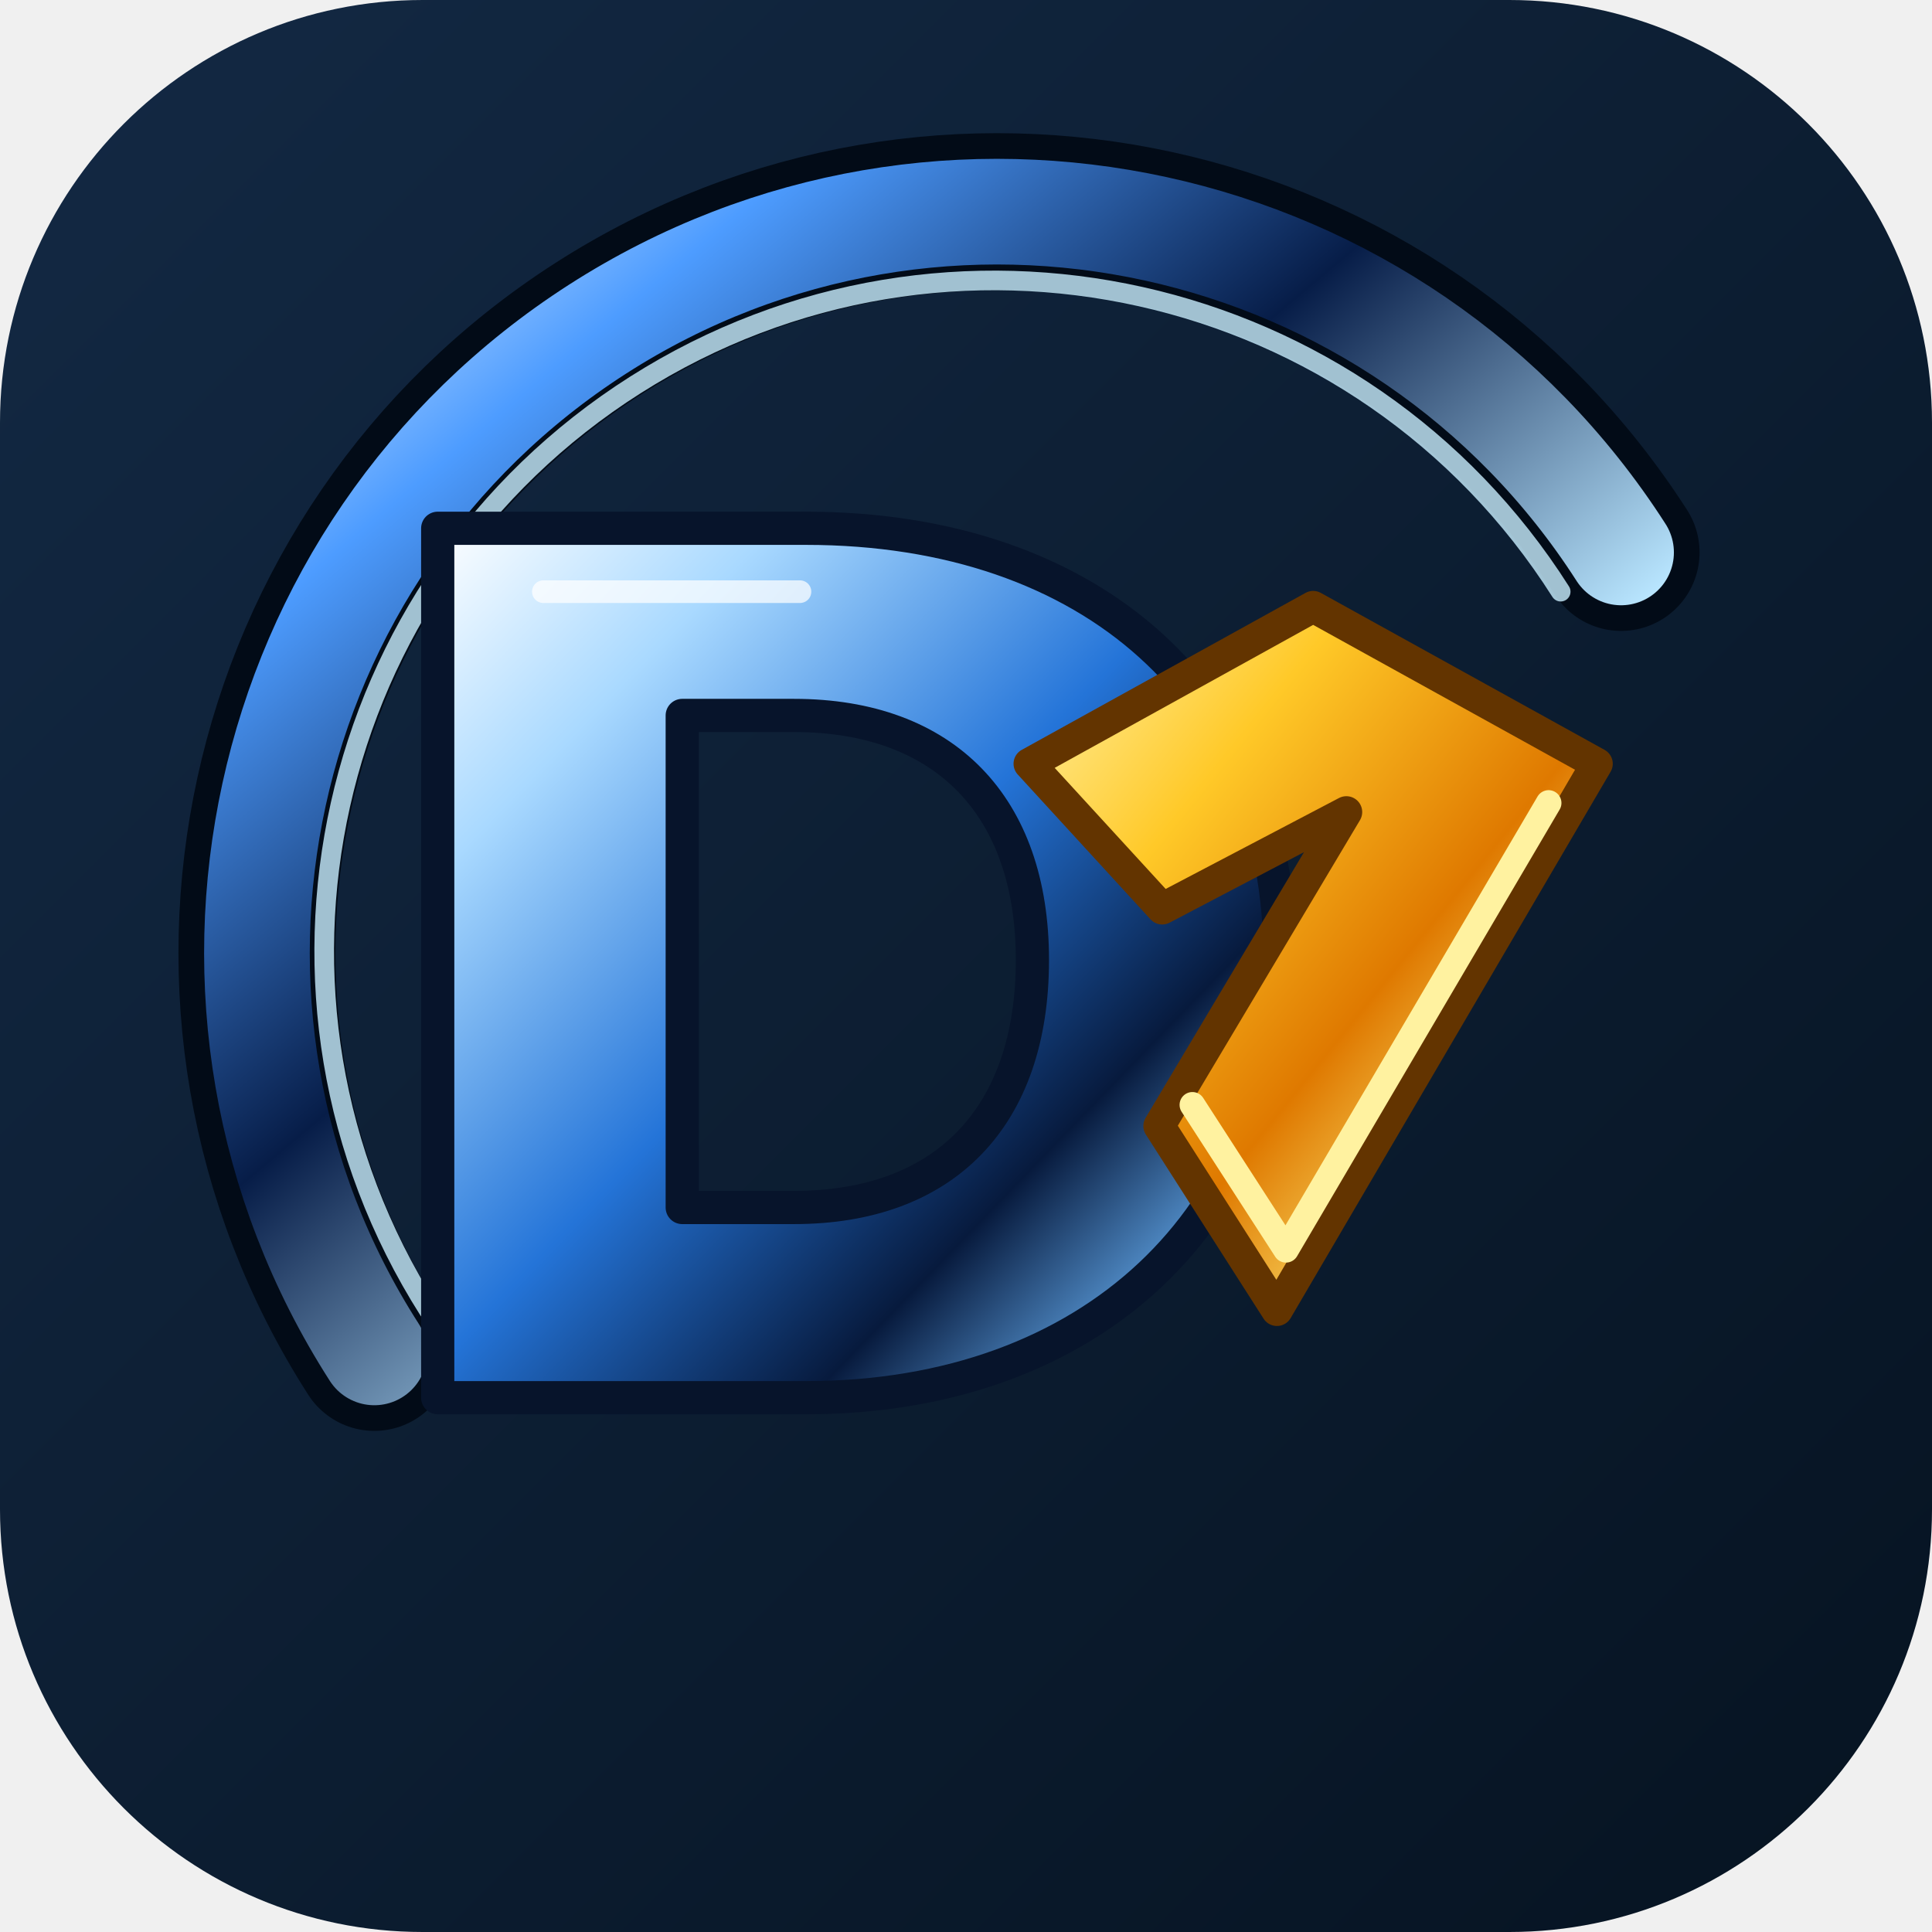
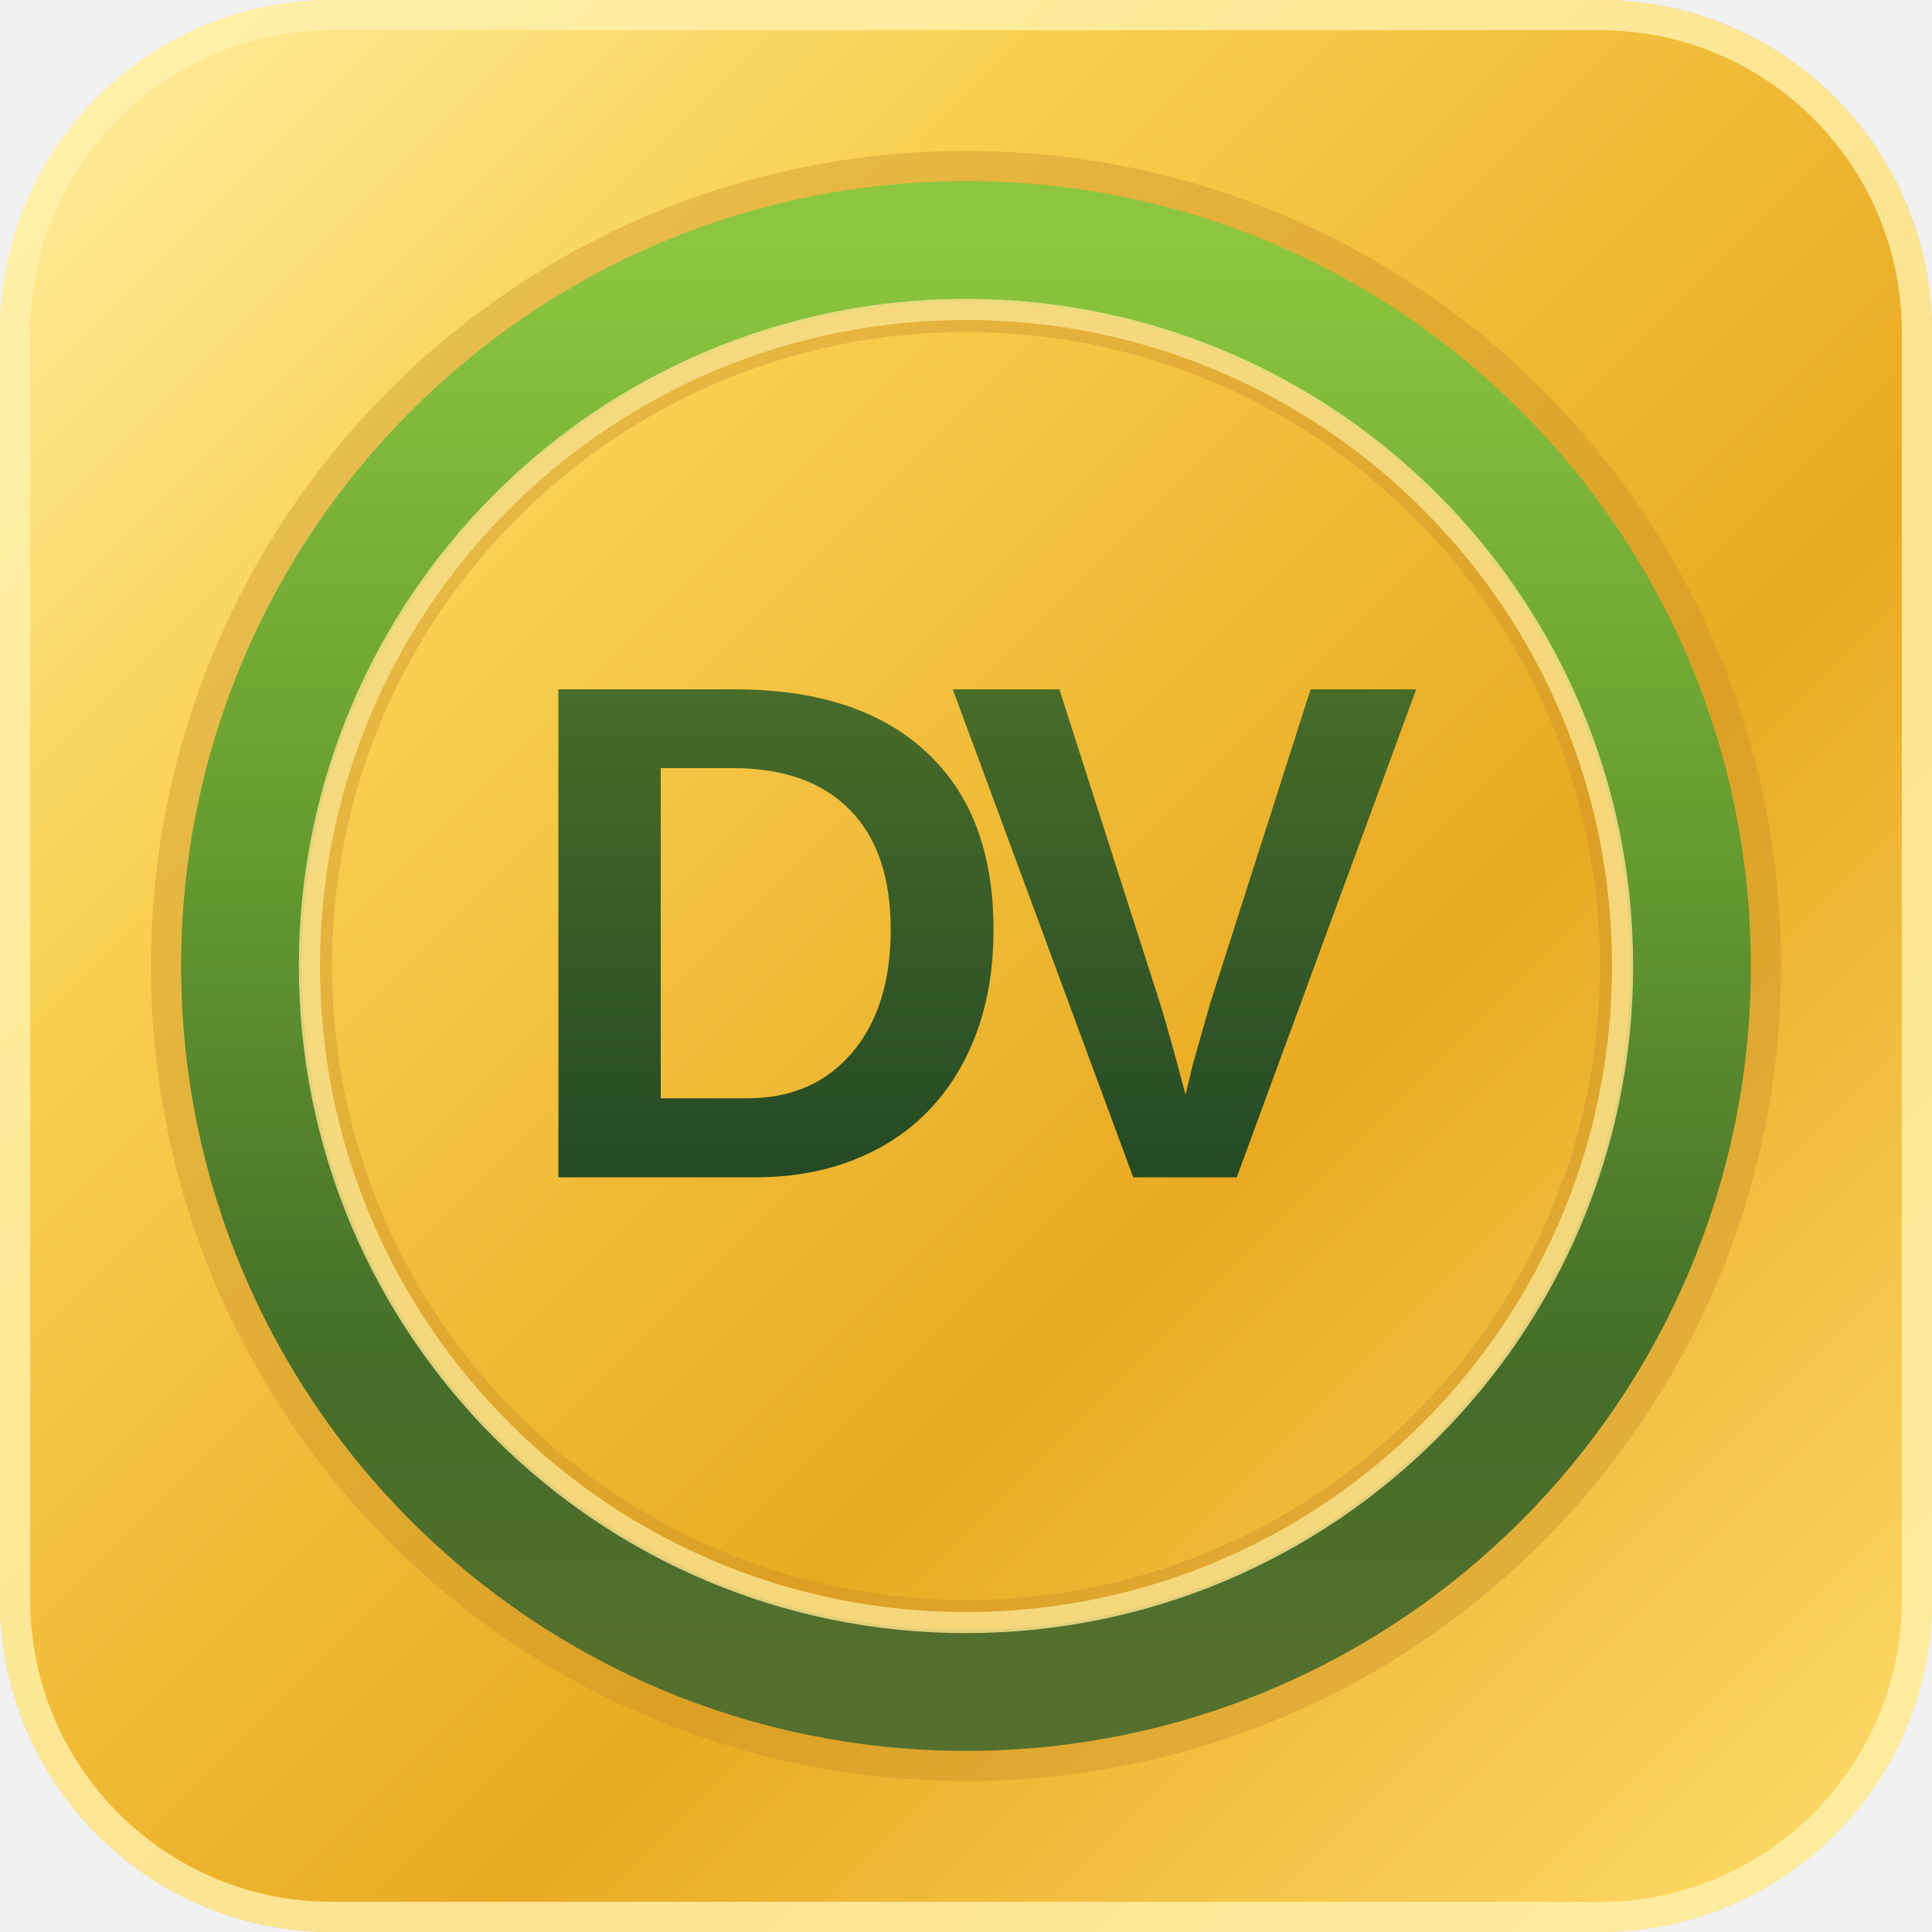
- <svg xmlns="http://www.w3.org/2000/svg" viewBox="0 0 64 64" role="img" aria-label="Design Vision DV">
+ <svg xmlns="http://www.w3.org/2000/svg" viewBox="0 0 128 128" role="img" aria-label="Design Vision DV">
  <defs>
-     <linearGradient id="ring" x1="0" y1="0" x2="1" y2="1">
-       <stop offset="0" stop-color="#f4fbff" />
-       <stop offset=".18" stop-color="#4d9cff" />
-       <stop offset=".42" stop-color="#071d48" />
-       <stop offset=".68" stop-color="#b9e6ff" />
-       <stop offset="1" stop-color="#123d83" />
+     <linearGradient id="gold-bg" x1="0" y1="0" x2="1" y2="1">
+       <stop offset="0" stop-color="#fff0a6" />
+       <stop offset=".28" stop-color="#f8cf50" />
+       <stop offset=".62" stop-color="#e9aa22" />
+       <stop offset="1" stop-color="#ffdf70" />
    </linearGradient>
-     <linearGradient id="steel" x1="0" y1="0" x2="1" y2="1">
-       <stop offset="0" stop-color="#ffffff" />
-       <stop offset=".2" stop-color="#a9d9ff" />
-       <stop offset=".48" stop-color="#2474d8" />
-       <stop offset=".72" stop-color="#071a3d" />
-       <stop offset=".9" stop-color="#6ebaff" />
-       <stop offset="1" stop-color="#eaf8ff" />
+     <linearGradient id="green-ring" x1=".5" y1="0" x2=".5" y2="1">
+       <stop offset="0" stop-color="#8cc63e" />
+       <stop offset=".42" stop-color="#659b2f" />
+       <stop offset=".78" stop-color="#456d29" />
+       <stop offset="1" stop-color="#55702e" />
    </linearGradient>
-     <linearGradient id="gold" x1="0" y1="0" x2="1" y2="1">
-       <stop offset="0" stop-color="#fff5b2" />
-       <stop offset=".28" stop-color="#ffc928" />
-       <stop offset=".58" stop-color="#df7900" />
-       <stop offset=".82" stop-color="#fff07b" />
-       <stop offset="1" stop-color="#bf5b00" />
-     </linearGradient>
-     <linearGradient id="background" x1="0" y1="0" x2="1" y2="1">
-       <stop offset="0" stop-color="#132944" />
-       <stop offset="1" stop-color="#061321" />
+     <linearGradient id="letter-green" x1="0" y1="0" x2="0" y2="1">
+       <stop offset="0" stop-color="#496c29" />
+       <stop offset="1" stop-color="#254a25" />
    </linearGradient>
  </defs>
-   <rect width="64" height="64" rx="14" fill="url(#background)" />
-   <path d="M12.4 44.8A24 24 0 1 1 53.7 18.3" fill="none" stroke="#020b17" stroke-width="5.2" stroke-linecap="round" />
-   <path d="M12.4 44.8A24 24 0 1 1 53.7 18.3" fill="none" stroke="url(#ring)" stroke-width="3.5" stroke-linecap="round" />
-   <path d="M14.2 43.4A21.8 21.8 0 1 1 51.7 19.6" fill="none" stroke="#c9eeff" stroke-opacity=".8" stroke-width=".65" stroke-linecap="round" />
-   <path d="M14.5 17.5h12.2c9.5 0 15.7 5.6 15.7 14.2s-6.2 14.6-15.7 14.6H14.5V17.5Zm8.1 6.2v16.3h3.7c5 0 7.9-3 7.9-8.2 0-5.1-2.9-8.1-7.9-8.1h-3.7Z" fill="url(#steel)" fill-rule="evenodd" stroke="#07142b" stroke-width="1.1" stroke-linejoin="round" />
-   <path d="M18 19.6h8.5" fill="none" stroke="#fff" stroke-opacity=".72" stroke-width=".75" stroke-linecap="round" />
-   <path d="m34.1 25.3 9.4-5.2 9.4 5.2-10.6 18.1-3.9-6.1 6.2-10.4-6.1 3.2-4.4-4.8Z" fill="url(#gold)" stroke="#633400" stroke-width="1.05" stroke-linejoin="round" />
-   <path d="m39.5 36.6 3.1 4.8 8.7-14.8" fill="none" stroke="#fff2a0" stroke-width=".85" stroke-linecap="round" stroke-linejoin="round" />
+   <rect width="128" height="128" rx="22" fill="url(#gold-bg)" />
+   <rect x="1" y="1" width="126" height="126" rx="21" fill="none" stroke="#fff1ad" stroke-opacity=".8" stroke-width="2" />
+   <circle cx="64" cy="64" r="48" fill="none" stroke="#c38b25" stroke-opacity=".35" stroke-width="12" />
+   <circle cx="64" cy="64" r="48" fill="none" stroke="url(#green-ring)" stroke-width="8" />
+   <circle cx="64" cy="64" r="43.5" fill="none" stroke="#f9df89" stroke-opacity=".85" stroke-width="1.4" />
+   <text x="64" y="78" text-anchor="middle" font-family="Arial, Helvetica, sans-serif" font-size="47" font-weight="700" letter-spacing="-5" fill="url(#letter-green)">DV</text>
</svg>
